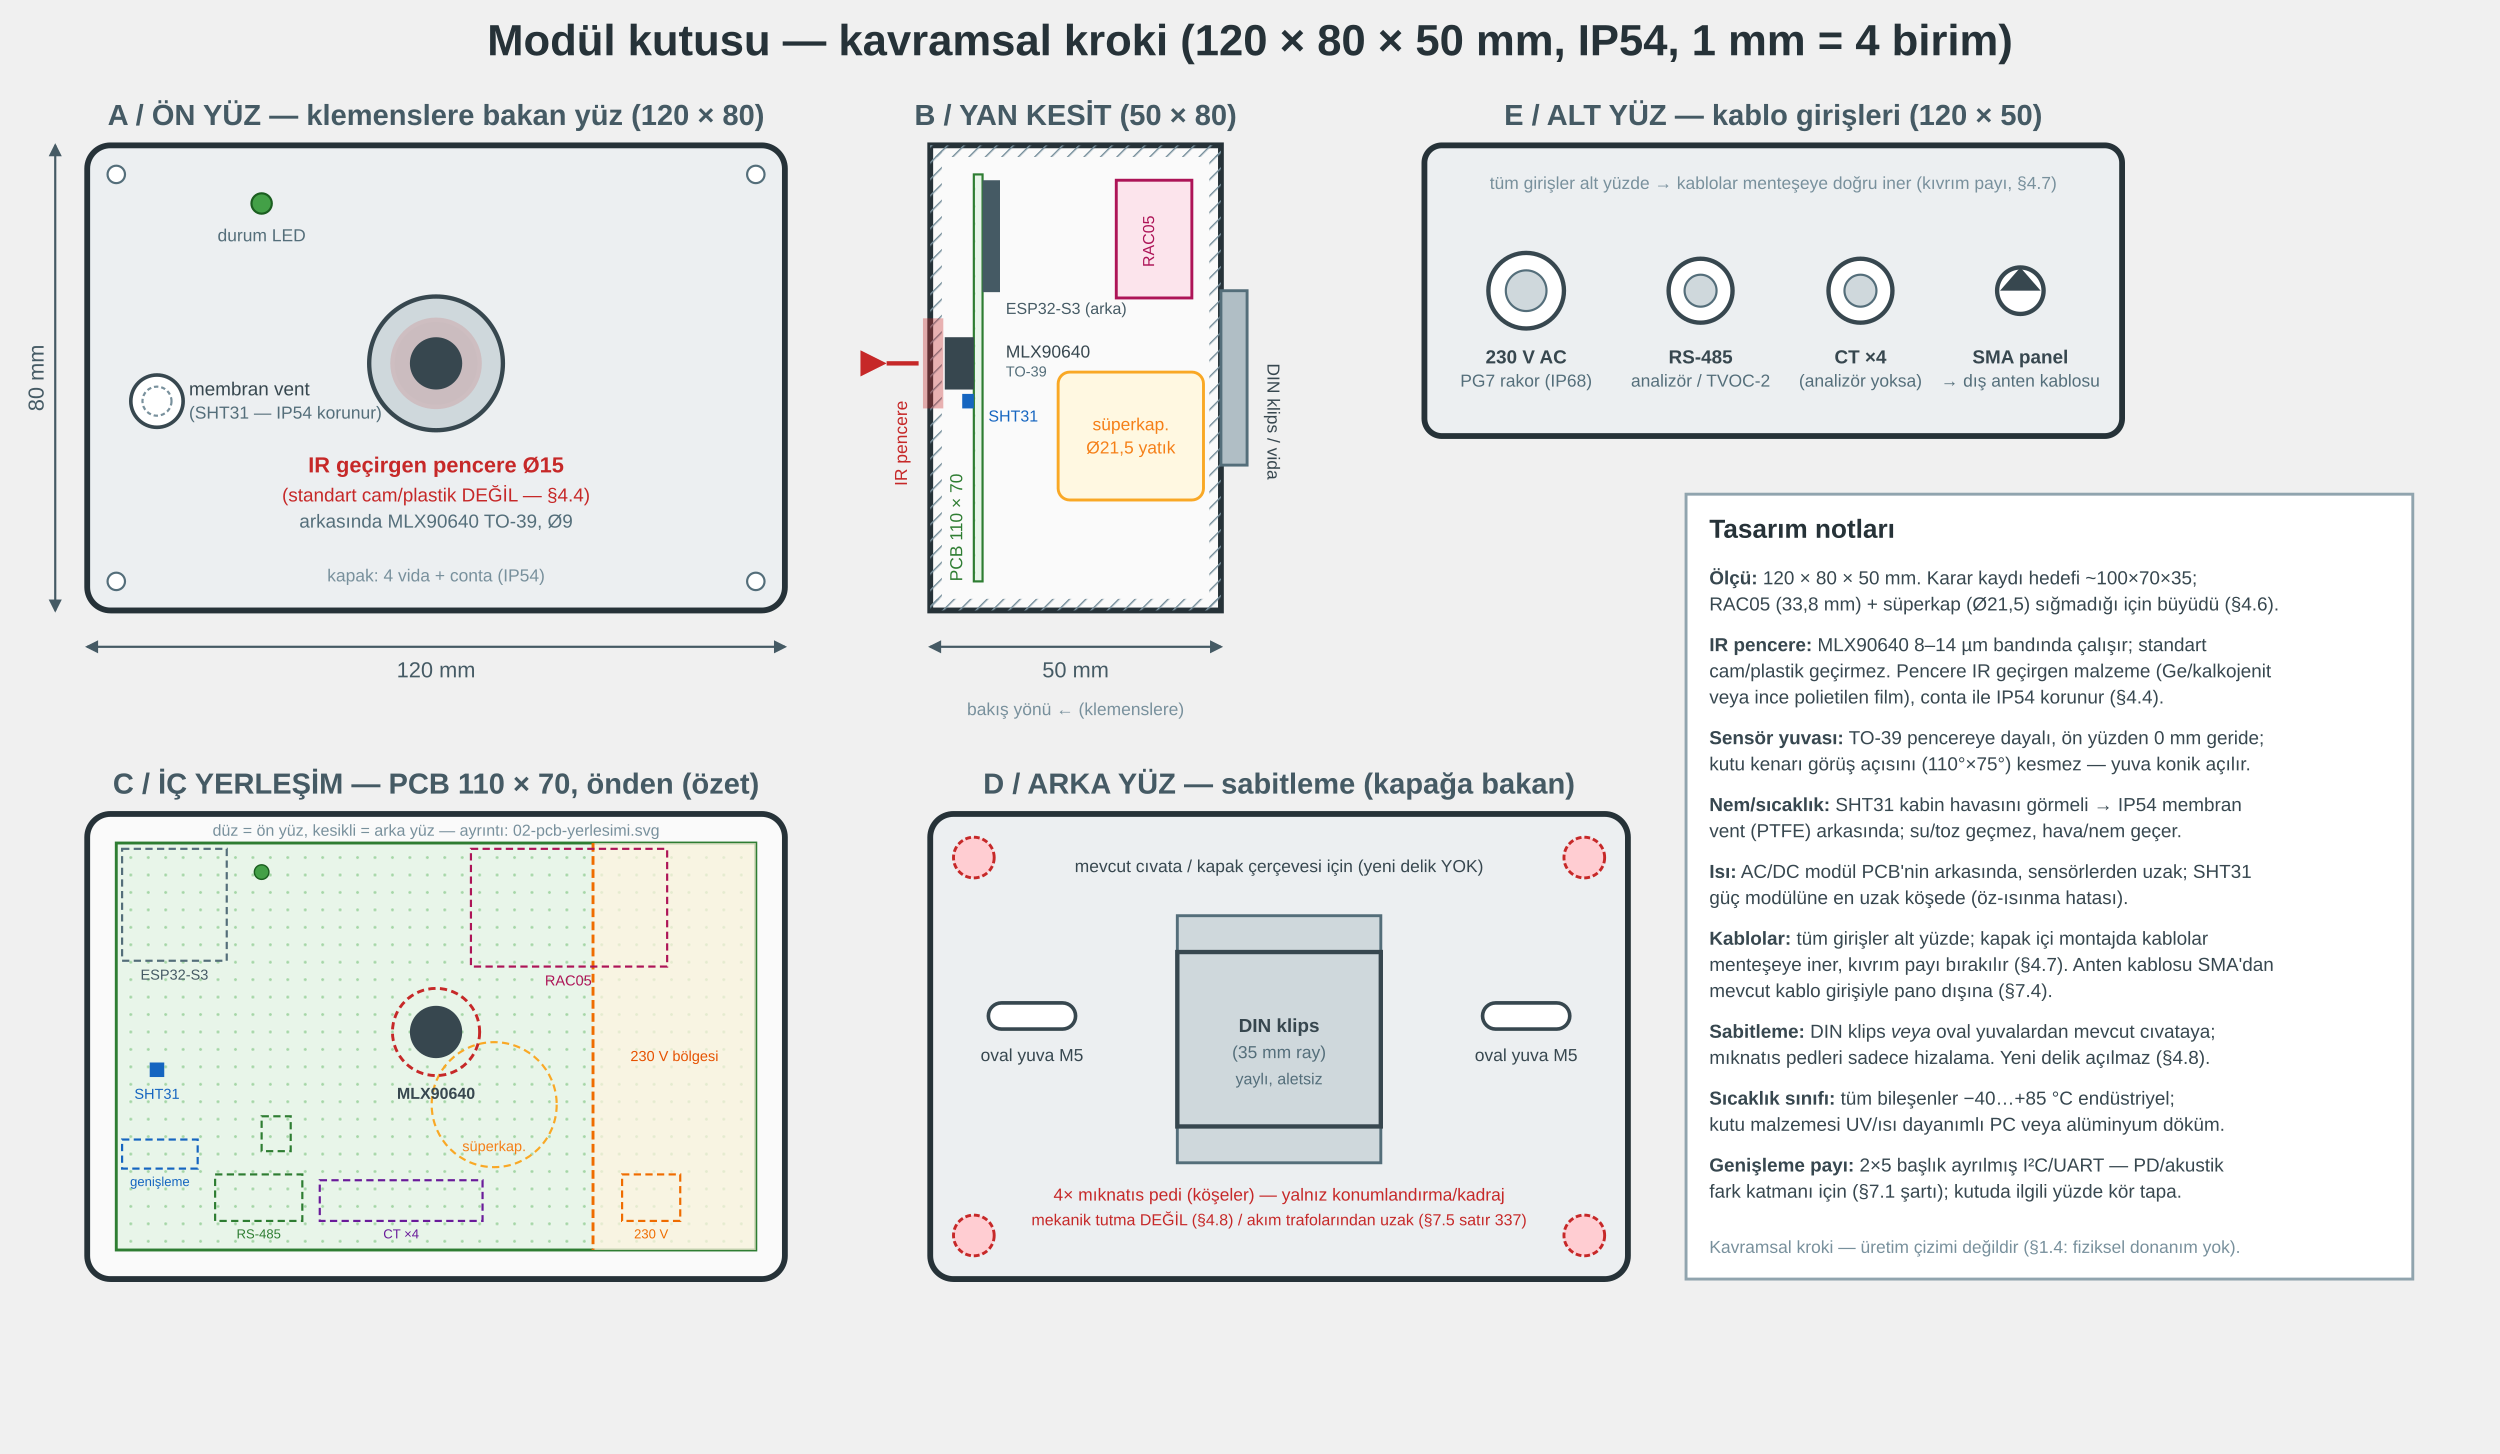
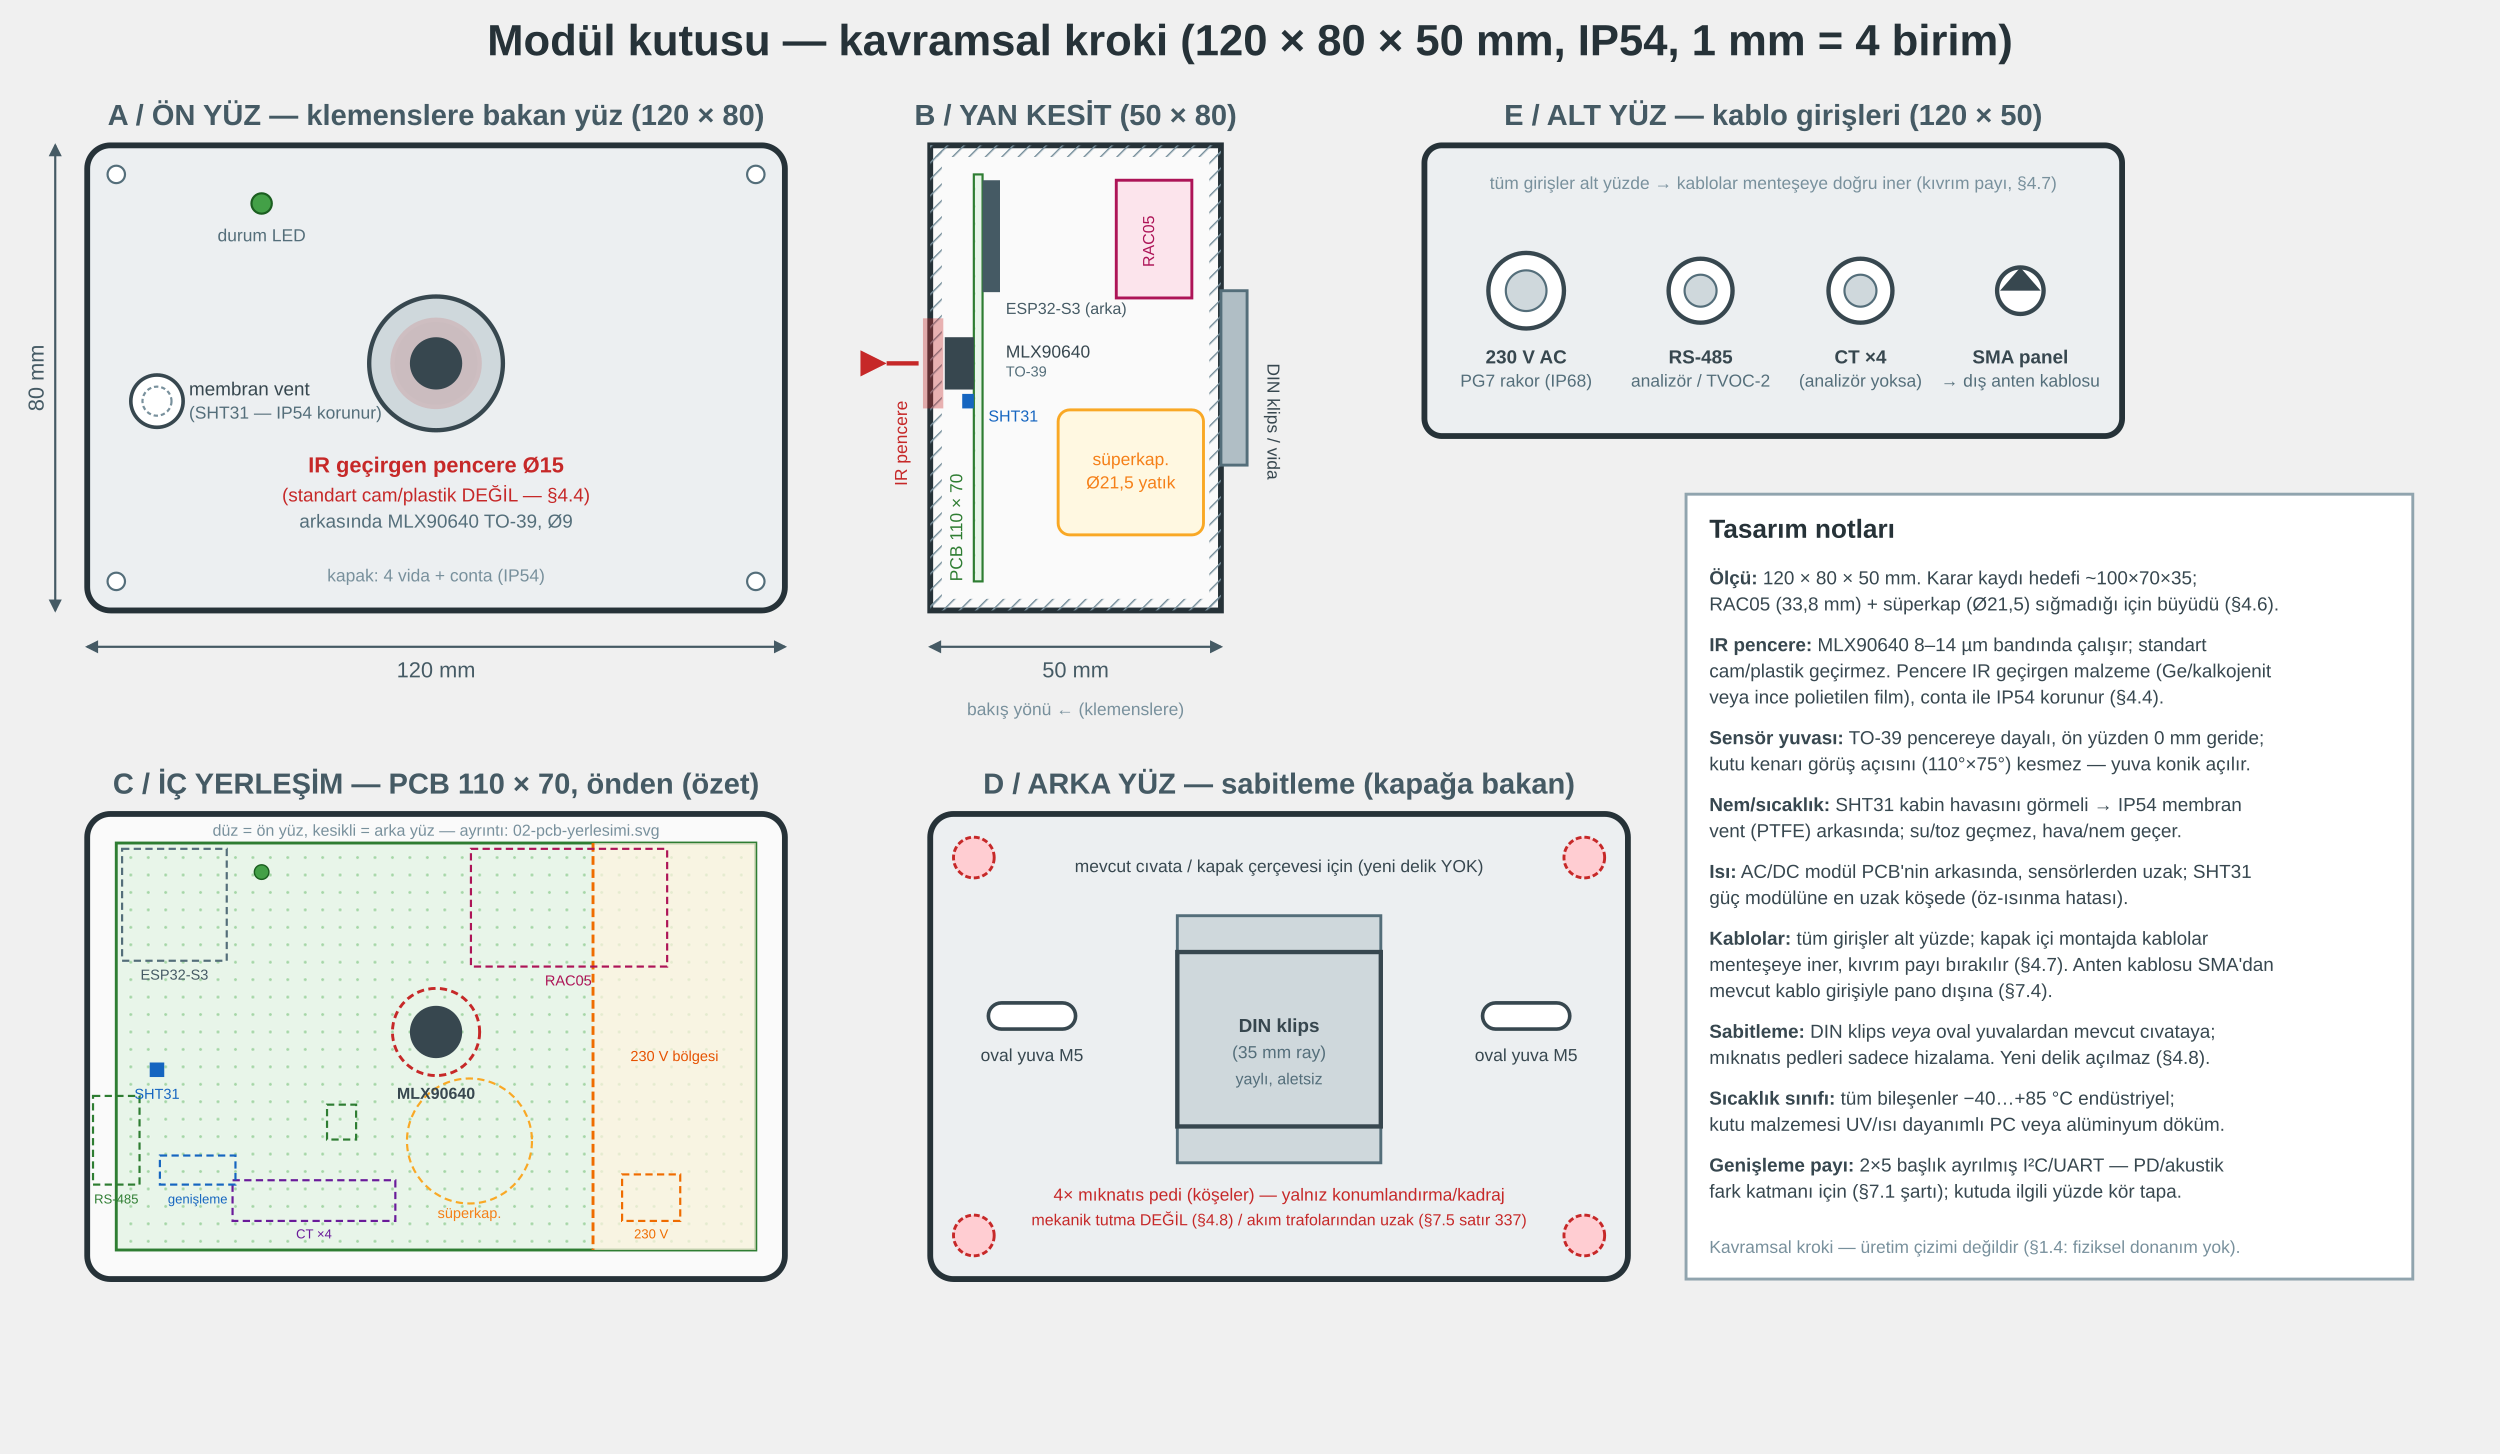
<svg xmlns="http://www.w3.org/2000/svg" viewBox="0 0 1720 1000" width="100%" style="max-width:1100px;background:#fff;font-family:Arial,Helvetica,sans-serif">
  <defs>
    <pattern id="wall" width="8" height="8" patternTransform="rotate(45)" patternUnits="userSpaceOnUse">
      <line x1="0" y1="0" x2="0" y2="8" stroke="#78909c" stroke-width="2" />
    </pattern>
    <pattern id="pcb" width="12" height="12" patternUnits="userSpaceOnUse">
      <rect width="12" height="12" fill="#e8f5e9" />
      <circle cx="6" cy="6" r="1" fill="#a5d6a7" />
    </pattern>
    <marker id="dim" markerWidth="10" markerHeight="10" refX="5" refY="3" orient="auto-start-reverse">
      <path d="M0,0 L6,3 L0,6 z" fill="#455a64" />
    </marker>
    <marker id="ir" markerWidth="10" markerHeight="10" refX="6" refY="3" orient="auto">
      <path d="M0,0 L6,3 L0,6 z" fill="#c62828" />
    </marker>
  </defs>
  <text x="860" y="38" text-anchor="middle" font-size="30" font-weight="700" fill="#263238">Modül kutusu — kavramsal kroki (120 × 80 × 50 mm, IP54, 1 mm = 4 birim)</text>
  <g transform="translate(60,100)">
    <text x="240" y="-14" text-anchor="middle" font-size="20" font-weight="700" fill="#455a64">A / ÖN YÜZ — klemenslere bakan yüz (120 × 80)</text>
    <rect x="0" y="0" width="480" height="320" rx="16" fill="#eceff1" stroke="#263238" stroke-width="4" />
    <circle cx="240" cy="150" r="46" fill="#cfd8dc" stroke="#37474f" stroke-width="3" />
    <circle cx="240" cy="150" r="30" fill="#b71c1c" opacity="0.15" stroke="#c62828" stroke-width="3" />
    <circle cx="240" cy="150" r="18" fill="#37474f" />
    <text x="240" y="225" text-anchor="middle" font-size="15" font-weight="700" fill="#c62828">IR geçirgen pencere Ø15</text>
    <text x="240" y="245" text-anchor="middle" font-size="13" fill="#c62828">(standart cam/plastik DEĞİL — §4.4)</text>
    <text x="240" y="263" text-anchor="middle" font-size="13" fill="#546e7a">arkasında MLX90640 TO-39, Ø9</text>
    <circle cx="48" cy="176" r="18" fill="#fff" stroke="#37474f" stroke-width="2.5" />
    <circle cx="48" cy="176" r="10" fill="none" stroke="#78909c" stroke-width="1.5" stroke-dasharray="3 2" />
    <text x="70" y="172" font-size="13" fill="#37474f">membran vent</text>
    <text x="70" y="188" font-size="12" fill="#546e7a">(SHT31 — IP54 korunur)</text>
    <circle cx="120" cy="40" r="7" fill="#43a047" stroke="#1b5e20" stroke-width="1.5" />
    <text x="120" y="66" text-anchor="middle" font-size="12" fill="#546e7a">durum LED</text>
    <g fill="#fff" stroke="#546e7a" stroke-width="1.5">
      <circle cx="20" cy="20" r="6" />
      <circle cx="460" cy="20" r="6" />
      <circle cx="20" cy="300" r="6" />
      <circle cx="460" cy="300" r="6" />
    </g>
    <text x="240" y="300" text-anchor="middle" font-size="12" fill="#78909c">kapak: 4 vida + conta (IP54)</text>
    <line x1="0" y1="345" x2="480" y2="345" stroke="#455a64" stroke-width="1.5" marker-start="url(#dim)" marker-end="url(#dim)" />
    <text x="240" y="366" text-anchor="middle" font-size="15" fill="#455a64">120 mm</text>
    <line x1="-22" y1="0" x2="-22" y2="320" stroke="#455a64" stroke-width="1.5" marker-start="url(#dim)" marker-end="url(#dim)" />
    <text x="-30" y="160" text-anchor="middle" font-size="15" fill="#455a64" transform="rotate(-90 -30 160)">80 mm</text>
  </g>
  <g transform="translate(640,100)">
    <text x="100" y="-14" text-anchor="middle" font-size="20" font-weight="700" fill="#455a64">B / YAN KESİT (50 × 80)</text>
    <rect x="0" y="0" width="200" height="320" fill="#fafafa" stroke="#263238" stroke-width="4" />
    <rect x="0" y="0" width="8" height="320" fill="url(#wall)" />
    <rect x="192" y="0" width="8" height="320" fill="url(#wall)" />
    <rect x="0" y="0" width="200" height="8" fill="url(#wall)" />
    <rect x="0" y="312" width="200" height="8" fill="url(#wall)" />
    <rect x="-4" y="120" width="12" height="60" fill="#c62828" opacity="0.35" stroke="#c62828" stroke-width="2" />
    <line x1="-30" y1="150" x2="-8" y2="150" stroke="#c62828" stroke-width="3" marker-start="url(#ir)" />
    <text x="-16" y="205" text-anchor="middle" font-size="12" fill="#c62828" transform="rotate(-90 -16 205)">IR pencere</text>
    <rect x="30" y="20" width="6" height="280" fill="url(#pcb)" stroke="#2e7d32" stroke-width="1.5" />
    <text x="22" y="300" font-size="12" fill="#2e7d32" transform="rotate(-90 22 300)">PCB 110 × 70</text>
    <rect x="10" y="132" width="20" height="36" fill="#37474f" />
    <text x="52" y="146" font-size="12" fill="#37474f">MLX90640</text>
    <text x="52" y="159" font-size="10" fill="#546e7a">TO-39</text>
    <rect x="22" y="171" width="8" height="10" fill="#1565c0" />
    <text x="40" y="190" font-size="11" fill="#1565c0">SHT31</text>
    <rect x="36" y="24" width="12" height="77" fill="#455a64" />
    <text x="52" y="116" font-size="11" fill="#455a64">ESP32-S3 (arka)</text>
    <rect x="128" y="24" width="52" height="81" fill="#fce4ec" stroke="#ad1457" stroke-width="2" />
    <text x="154" y="66" text-anchor="middle" font-size="11" fill="#ad1457" transform="rotate(-90 154 66)">RAC05</text>
-     <rect x="88" y="156" width="100" height="88" rx="8" fill="#fff8e1" stroke="#f9a825" stroke-width="2" />
-     <text x="138" y="196" text-anchor="middle" font-size="12" fill="#f57f17">süperkap.</text>
-     <text x="138" y="212" text-anchor="middle" font-size="12" fill="#f57f17">Ø21,5 yatık</text>
+     <rect x="88" y="182" width="100" height="86" rx="8" fill="#fff8e1" stroke="#f9a825" stroke-width="2" />
+     <text x="138" y="220" text-anchor="middle" font-size="12" fill="#f57f17">süperkap.</text>
+     <text x="138" y="236" text-anchor="middle" font-size="12" fill="#f57f17">Ø21,5 yatık</text>
    <rect x="200" y="100" width="18" height="120" fill="#b0bec5" stroke="#546e7a" stroke-width="2" />
    <text x="232" y="150" font-size="12" fill="#37474f" transform="rotate(90 232 150)">DIN klips / vida</text>
    <line x1="0" y1="345" x2="200" y2="345" stroke="#455a64" stroke-width="1.5" marker-start="url(#dim)" marker-end="url(#dim)" />
    <text x="100" y="366" text-anchor="middle" font-size="15" fill="#455a64">50 mm</text>
    <text x="100" y="392" text-anchor="middle" font-size="12" fill="#78909c">bakış yönü ← (klemenslere)</text>
  </g>
  <g transform="translate(980,100)">
    <text x="240" y="-14" text-anchor="middle" font-size="20" font-weight="700" fill="#455a64">E / ALT YÜZ — kablo girişleri (120 × 50)</text>
    <rect x="0" y="0" width="480" height="200" rx="12" fill="#eceff1" stroke="#263238" stroke-width="4" />
    <circle cx="70" cy="100" r="26" fill="#fff" stroke="#37474f" stroke-width="3" />
    <circle cx="70" cy="100" r="14" fill="#cfd8dc" stroke="#546e7a" stroke-width="1.5" />
    <text x="70" y="150" text-anchor="middle" font-size="13" font-weight="700" fill="#37474f">230 V AC</text>
    <text x="70" y="166" text-anchor="middle" font-size="12" fill="#546e7a">PG7 rakor (IP68)</text>
    <circle cx="190" cy="100" r="22" fill="#fff" stroke="#37474f" stroke-width="3" />
    <circle cx="190" cy="100" r="11" fill="#cfd8dc" stroke="#546e7a" stroke-width="1.5" />
    <text x="190" y="150" text-anchor="middle" font-size="13" font-weight="700" fill="#37474f">RS-485</text>
    <text x="190" y="166" text-anchor="middle" font-size="12" fill="#546e7a">analizör / TVOC-2</text>
    <circle cx="300" cy="100" r="22" fill="#fff" stroke="#37474f" stroke-width="3" />
    <circle cx="300" cy="100" r="11" fill="#cfd8dc" stroke="#546e7a" stroke-width="1.5" />
    <text x="300" y="150" text-anchor="middle" font-size="13" font-weight="700" fill="#37474f">CT ×4</text>
    <text x="300" y="166" text-anchor="middle" font-size="12" fill="#546e7a">(analizör yoksa)</text>
    <circle cx="410" cy="100" r="16" fill="#fff" stroke="#37474f" stroke-width="3" />
    <polygon points="410,84 396,100 424,100" fill="#37474f" />
    <text x="410" y="150" text-anchor="middle" font-size="13" font-weight="700" fill="#37474f">SMA panel</text>
    <text x="410" y="166" text-anchor="middle" font-size="12" fill="#546e7a">→ dış anten kablosu</text>
    <text x="240" y="30" text-anchor="middle" font-size="12" fill="#78909c">tüm girişler alt yüzde → kablolar menteşeye doğru iner (kıvrım payı, §4.7)</text>
  </g>
  <g transform="translate(60,560)">
    <text x="240" y="-14" text-anchor="middle" font-size="20" font-weight="700" fill="#455a64">C / İÇ YERLEŞİM — PCB 110 × 70, önden (özet)</text>
    <rect x="0" y="0" width="480" height="320" rx="16" fill="#fafafa" stroke="#263238" stroke-width="4" />
    <rect x="20" y="20" width="440" height="280" fill="url(#pcb)" stroke="#2e7d32" stroke-width="2" />
    <rect x="348" y="20" width="112" height="280" fill="#fff3e0" opacity="0.7" />
    <line x1="348" y1="20" x2="348" y2="300" stroke="#ef6c00" stroke-width="2" stroke-dasharray="6 3" />
    <text x="404" y="170" text-anchor="middle" font-size="10" fill="#e65100">230 V bölgesi</text>
    <g fill="none" stroke="#546e7a" stroke-width="1.5" stroke-dasharray="5 3">
      <rect x="24" y="24" width="72" height="77" />
      <rect x="264" y="24" width="135" height="81" stroke="#ad1457" />
-       <circle cx="280" cy="200" r="43" stroke="#f9a825" />
-       <rect x="88" y="248" width="60" height="32" stroke="#2e7d32" />
-       <rect x="160" y="252" width="112" height="28" stroke="#6a1b9a" />
+       <circle cx="263" cy="225" r="43" stroke="#f9a825" />
+       <rect x="4" y="194" width="32" height="61" stroke="#2e7d32" />
+       <rect x="100" y="252" width="112" height="28" stroke="#6a1b9a" />
      <rect x="368" y="248" width="40" height="32" stroke="#ef6c00" />
-       <rect x="120" y="208" width="20" height="24" stroke="#2e7d32" />
-       <rect x="24" y="224" width="52" height="20" stroke="#1565c0" />
+       <rect x="165" y="200" width="20" height="24" stroke="#2e7d32" />
+       <rect x="50" y="235" width="52" height="20" stroke="#1565c0" />
    </g>
    <text x="60" y="114" text-anchor="middle" font-size="10" fill="#455a64">ESP32-S3</text>
    <text x="331" y="118" text-anchor="middle" font-size="10" fill="#ad1457">RAC05</text>
-     <text x="280" y="232" text-anchor="middle" font-size="10" fill="#f57f17">süperkap.</text>
-     <text x="118" y="292" text-anchor="middle" font-size="9" fill="#2e7d32">RS-485</text>
-     <text x="216" y="292" text-anchor="middle" font-size="9" fill="#6a1b9a">CT ×4</text>
+     <text x="263" y="278" text-anchor="middle" font-size="10" fill="#f57f17">süperkap.</text>
+     <text x="20" y="268" text-anchor="middle" font-size="9" fill="#2e7d32">RS-485</text>
+     <text x="156" y="292" text-anchor="middle" font-size="9" fill="#6a1b9a">CT ×4</text>
    <text x="388" y="292" text-anchor="middle" font-size="9" fill="#ef6c00">230 V</text>
-     <text x="50" y="256" text-anchor="middle" font-size="9" fill="#1565c0">genişleme</text>
+     <text x="76" y="268" text-anchor="middle" font-size="9" fill="#1565c0">genişleme</text>
    <circle cx="240" cy="150" r="30" fill="none" stroke="#c62828" stroke-width="2" stroke-dasharray="5 3" />
    <circle cx="240" cy="150" r="18" fill="#37474f" />
    <text x="240" y="196" text-anchor="middle" font-size="11" font-weight="700" fill="#37474f">MLX90640</text>
    <rect x="43" y="171" width="10" height="10" fill="#1565c0" />
    <text x="48" y="196" text-anchor="middle" font-size="10" fill="#1565c0">SHT31</text>
    <circle cx="120" cy="40" r="5" fill="#43a047" stroke="#1b5e20" />
    <text x="240" y="15" text-anchor="middle" font-size="11" fill="#78909c">düz = ön yüz, kesikli = arka yüz — ayrıntı: 02-pcb-yerlesimi.svg</text>
  </g>
  <g transform="translate(640,560)">
    <text x="240" y="-14" text-anchor="middle" font-size="20" font-weight="700" fill="#455a64">D / ARKA YÜZ — sabitleme (kapağa bakan)</text>
    <rect x="0" y="0" width="480" height="320" rx="16" fill="#eceff1" stroke="#263238" stroke-width="4" />
    <rect x="170" y="70" width="140" height="170" fill="#cfd8dc" stroke="#546e7a" stroke-width="2" />
    <rect x="170" y="95" width="140" height="120" fill="none" stroke="#37474f" stroke-width="3" />
    <text x="240" y="150" text-anchor="middle" font-size="13" font-weight="700" fill="#37474f">DIN klips</text>
    <text x="240" y="168" text-anchor="middle" font-size="12" fill="#546e7a">(35 mm ray)</text>
    <text x="240" y="186" text-anchor="middle" font-size="11" fill="#546e7a">yaylı, aletsiz</text>
    <rect x="40" y="130" width="60" height="18" rx="9" fill="#fff" stroke="#37474f" stroke-width="2.5" />
    <rect x="380" y="130" width="60" height="18" rx="9" fill="#fff" stroke="#37474f" stroke-width="2.5" />
    <text x="70" y="170" text-anchor="middle" font-size="12" fill="#37474f">oval yuva M5</text>
    <text x="410" y="170" text-anchor="middle" font-size="12" fill="#37474f">oval yuva M5</text>
    <text x="240" y="40" text-anchor="middle" font-size="12" fill="#37474f">mevcut cıvata / kapak çerçevesi için (yeni delik YOK)</text>
    <g fill="#ffcdd2" stroke="#c62828" stroke-width="2" stroke-dasharray="4 2">
      <circle cx="30" cy="30" r="14" />
      <circle cx="450" cy="30" r="14" />
      <circle cx="30" cy="290" r="14" />
      <circle cx="450" cy="290" r="14" />
    </g>
    <text x="240" y="266" text-anchor="middle" font-size="12" fill="#c62828">4× mıknatıs pedi (köşeler) — yalnız konumlandırma/kadraj</text>
    <text x="240" y="283" text-anchor="middle" font-size="11" fill="#c62828">mekanik tutma DEĞİL (§4.8) / akım trafolarından uzak (§7.5 satır 337)</text>
  </g>
  <g transform="translate(1160,340)">
    <rect x="0" y="0" width="500" height="540" fill="#fff" stroke="#90a4ae" stroke-width="2" />
    <text x="16" y="30" font-size="18" font-weight="700" fill="#263238">Tasarım notları</text>
    <g font-size="13" fill="#37474f">
      <text x="16" y="62">
        <tspan font-weight="700">Ölçü:</tspan> 120 × 80 × 50 mm. Karar kaydı hedefi ~100×70×35;</text>
      <text x="16" y="80">RAC05 (33,8 mm) + süperkap (Ø21,5) sığmadığı için büyüdü (§4.6).</text>
      <text x="16" y="108">
        <tspan font-weight="700">IR pencere:</tspan> MLX90640 8–14 µm bandında çalışır; standart</text>
      <text x="16" y="126">cam/plastik geçirmez. Pencere IR geçirgen malzeme (Ge/kalkojenit</text>
      <text x="16" y="144">veya ince polietilen film), conta ile IP54 korunur (§4.4).</text>
      <text x="16" y="172">
        <tspan font-weight="700">Sensör yuvası:</tspan> TO-39 pencereye dayalı, ön yüzden 0 mm geride;</text>
      <text x="16" y="190">kutu kenarı görüş açısını (110°×75°) kesmez — yuva konik açılır.</text>
      <text x="16" y="218">
        <tspan font-weight="700">Nem/sıcaklık:</tspan> SHT31 kabin havasını görmeli → IP54 membran</text>
      <text x="16" y="236">vent (PTFE) arkasında; su/toz geçmez, hava/nem geçer.</text>
      <text x="16" y="264">
        <tspan font-weight="700">Isı:</tspan> AC/DC modül PCB'nin arkasında, sensörlerden uzak; SHT31</text>
      <text x="16" y="282">güç modülüne en uzak köşede (öz-ısınma hatası).</text>
      <text x="16" y="310">
        <tspan font-weight="700">Kablolar:</tspan> tüm girişler alt yüzde; kapak içi montajda kablolar</text>
      <text x="16" y="328">menteşeye iner, kıvrım payı bırakılır (§4.7). Anten kablosu SMA'dan</text>
      <text x="16" y="346">mevcut kablo girişiyle pano dışına (§7.4).</text>
      <text x="16" y="374">
        <tspan font-weight="700">Sabitleme:</tspan> DIN klips <tspan font-style="italic">veya</tspan> oval yuvalardan mevcut cıvataya;</text>
      <text x="16" y="392">mıknatıs pedleri sadece hizalama. Yeni delik açılmaz (§4.8).</text>
      <text x="16" y="420">
        <tspan font-weight="700">Sıcaklık sınıfı:</tspan> tüm bileşenler −40…+85 °C endüstriyel;</text>
      <text x="16" y="438">kutu malzemesi UV/ısı dayanımlı PC veya alüminyum döküm.</text>
      <text x="16" y="466">
        <tspan font-weight="700">Genişleme payı:</tspan> 2×5 başlık ayrılmış I²C/UART — PD/akustik</text>
      <text x="16" y="484">fark katmanı için (§7.1 şartı); kutuda ilgili yüzde kör tapa.</text>
    </g>
    <text x="16" y="522" font-size="12" fill="#78909c">Kavramsal kroki — üretim çizimi değildir (§1.4: fiziksel donanım yok).</text>
  </g>
</svg>
